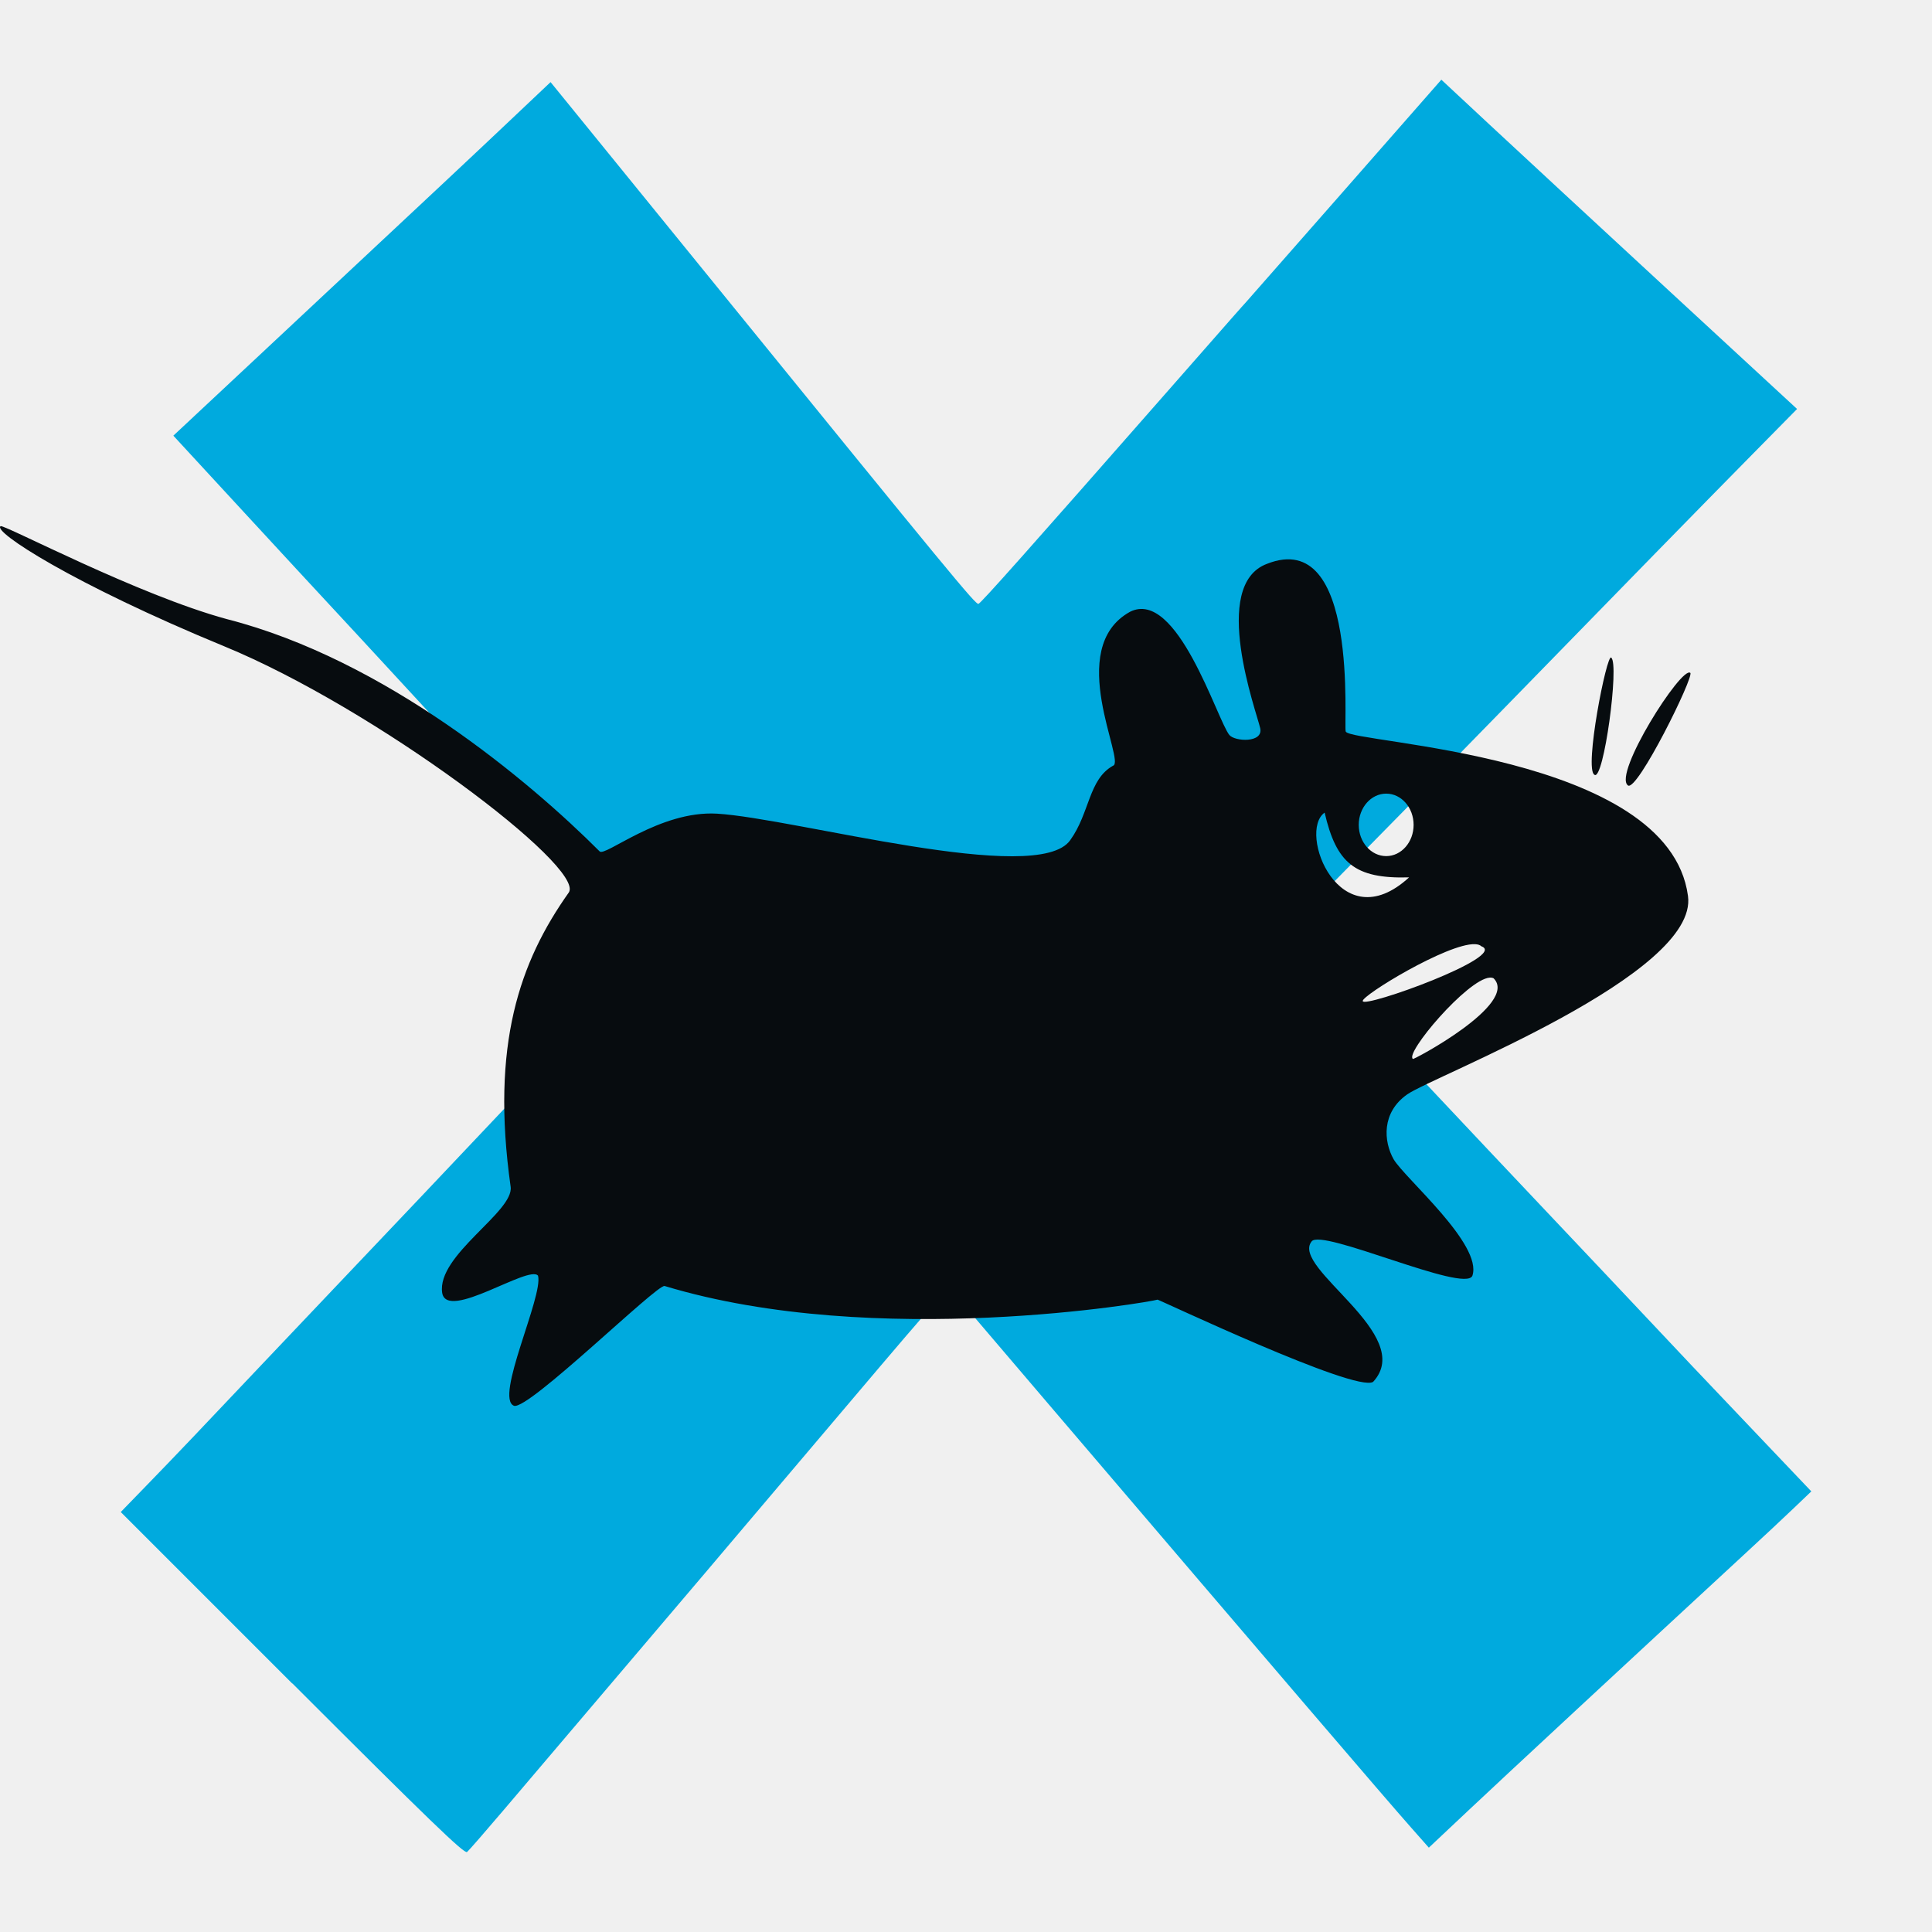
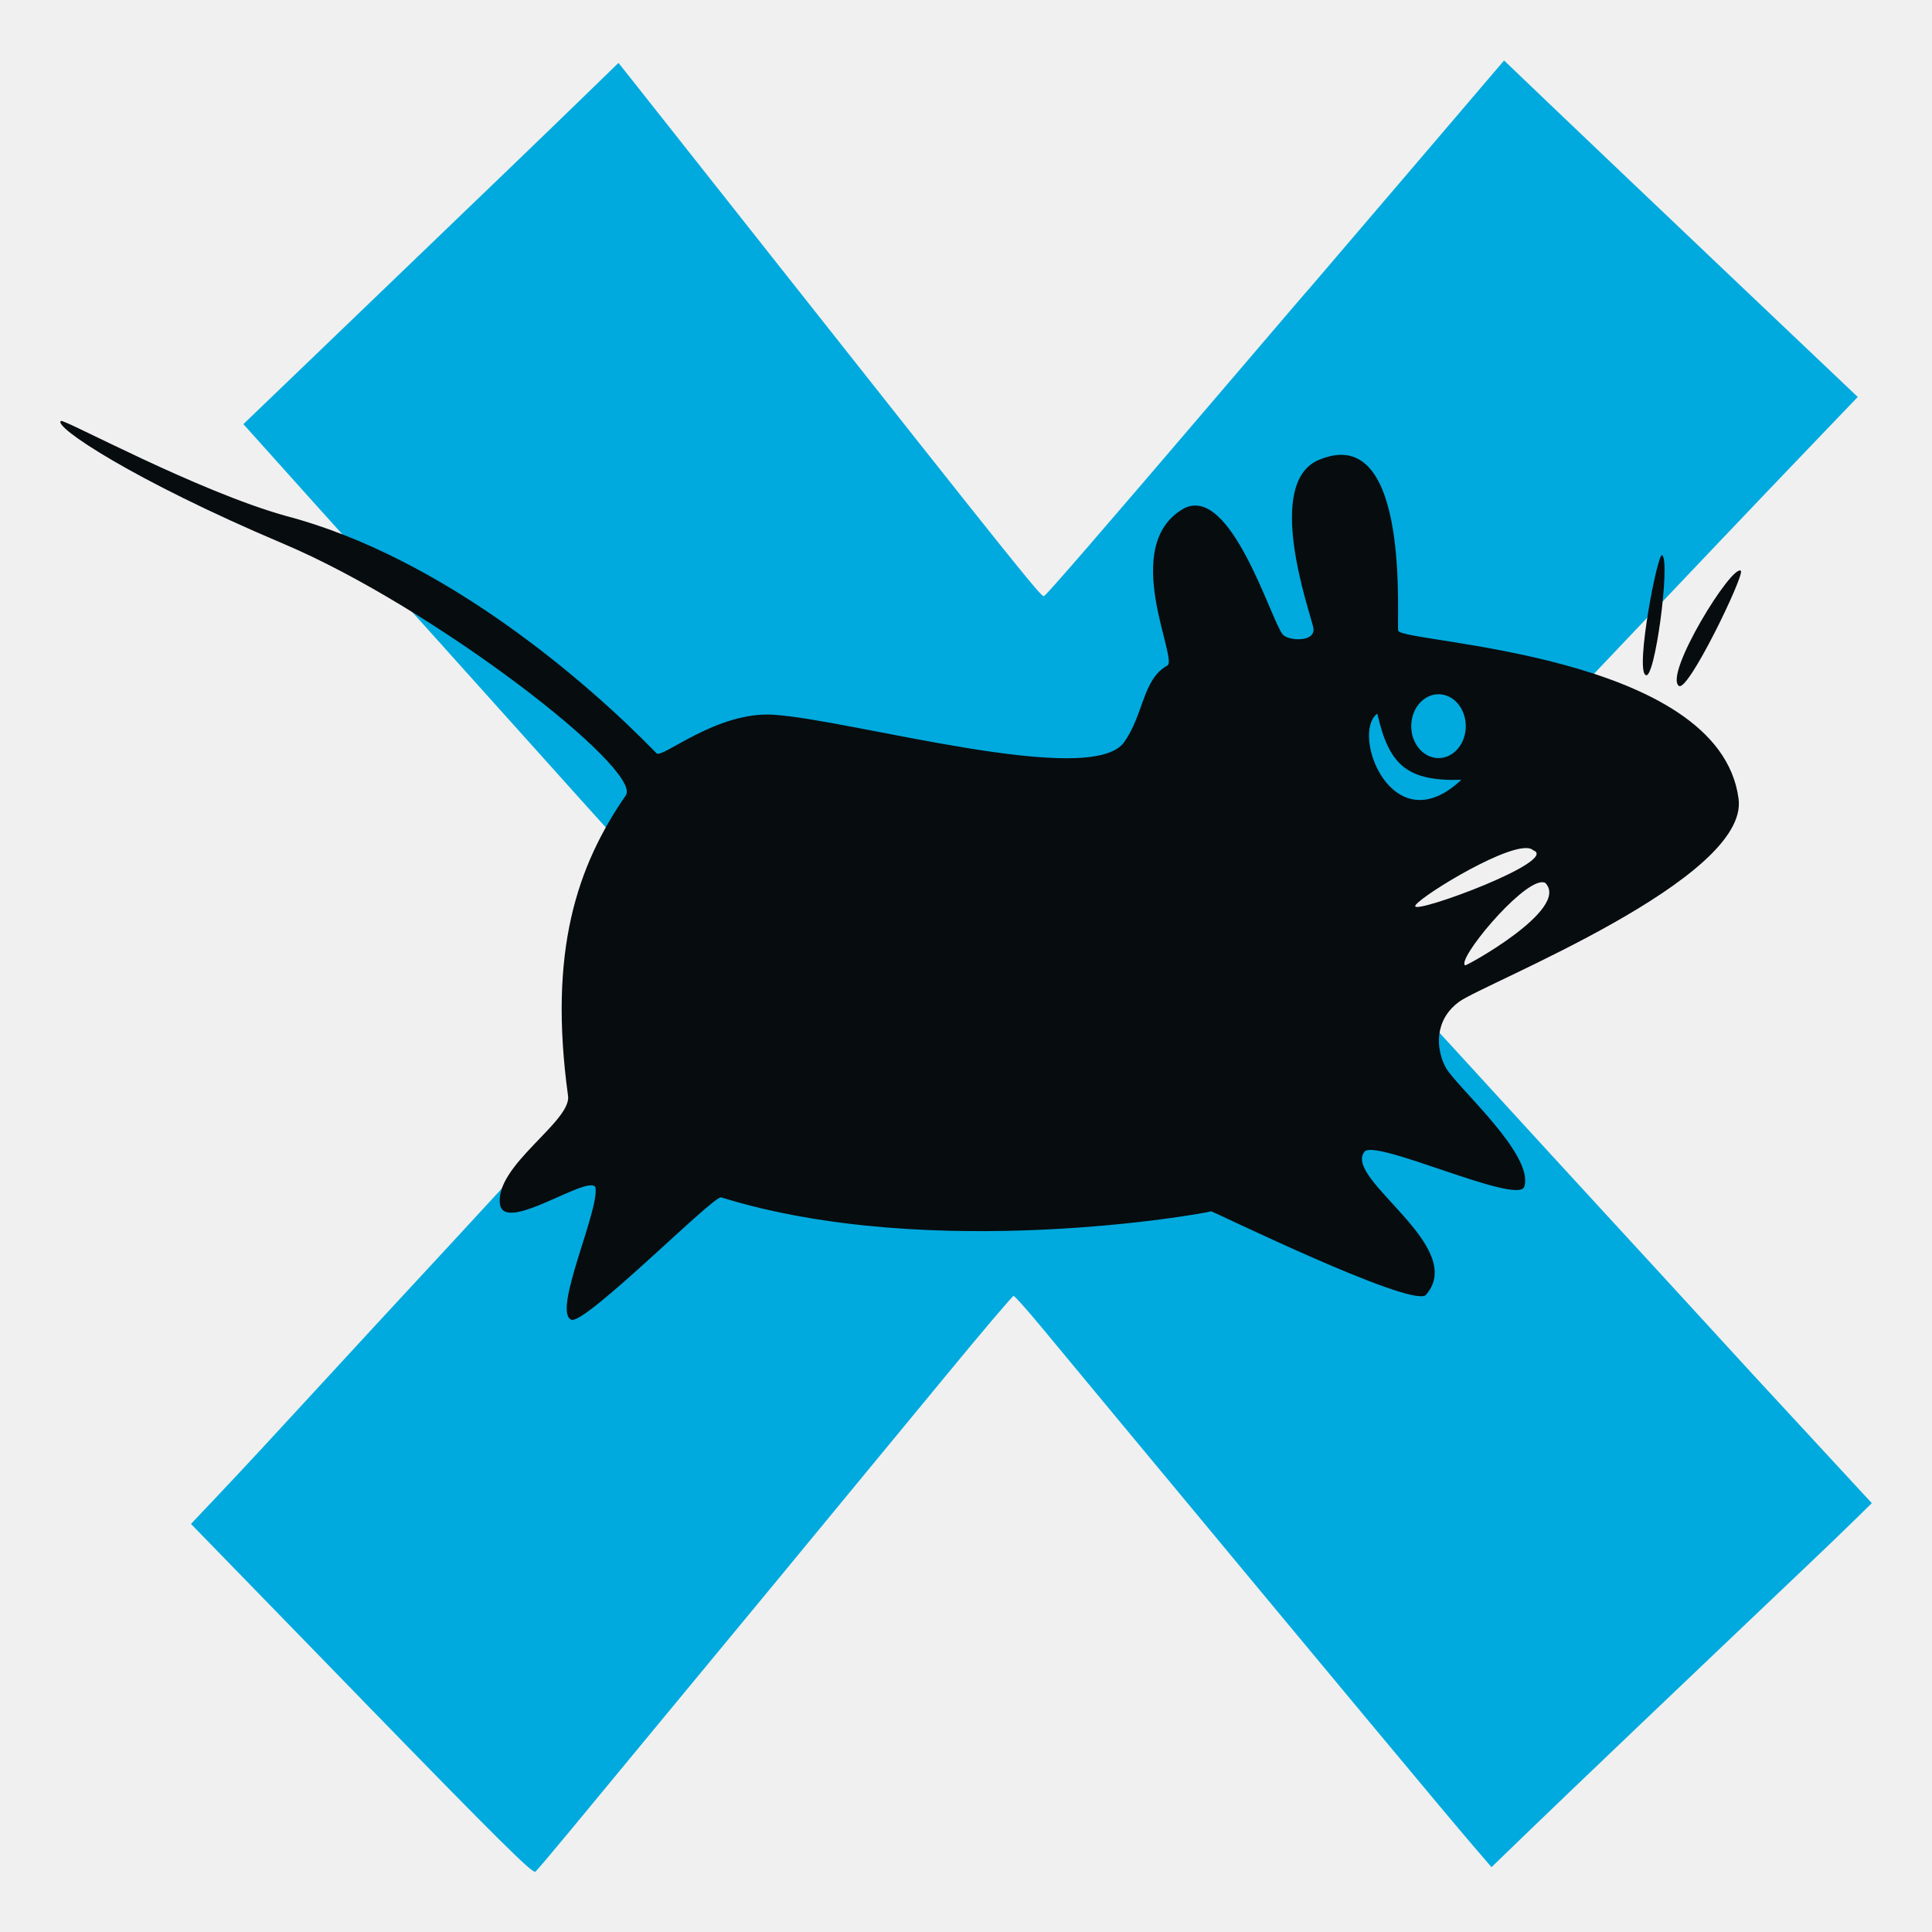
<svg xmlns="http://www.w3.org/2000/svg" width="32" height="32" id="svg2" version="1.0">
  <defs id="defs4">
    <linearGradient id="linearGradient3961">
      <stop id="stop3963" offset="0" style="stop-color:#cecece;stop-opacity:0.702;" />
      <stop id="stop3965" offset="1" style="stop-color:#1d1d1d;stop-opacity:0;" />
    </linearGradient>
    <clipPath clipPathUnits="userSpaceOnUse" id="clipPath1126">
      <rect style="opacity:0.5;vector-effect:none;fill:#ffffff;fill-opacity:1;fill-rule:nonzero;stroke:none;stroke-width:3.025;stroke-linecap:square;stroke-linejoin:miter;stroke-miterlimit:4;stroke-dasharray:none;stroke-dashoffset:0;stroke-opacity:1;paint-order:normal" id="rect1128" width="512" height="512" x="17.85" y="549.145" />
    </clipPath>
  </defs>
-   <g id="layer10" style="display:inline" transform="translate(-27.36585,-1007.325)">
-     <path style="fill:#00aade;fill-opacity:1;stroke-width:0.684" d="m 32.206,1035.209 -2.84,-2.84 0.425,-0.438 c 0.474,-0.488 0.917,-0.953 1.908,-2.002 0.369,-0.39 1.01,-1.066 1.425,-1.502 0.415,-0.436 0.953,-1.003 1.196,-1.26 0.796,-0.843 1.692,-1.789 2.779,-2.937 l 1.07,-1.13 -0.284,-0.292 c -0.156,-0.16 -1.077,-1.151 -2.045,-2.2 -2.393,-2.594 -3.183,-3.449 -3.208,-3.473 -0.012,-0.011 -0.555,-0.6 -1.208,-1.307 l -1.187,-1.287 1.533,-1.433 c 3.054,-2.855 3.37,-3.151 4.037,-3.782 l 0.678,-0.641 0.323,0.397 c 0.178,0.218 1.222,1.503 2.32,2.854 3.99,4.912 4.397,5.406 4.444,5.391 0.044,-0.015 0.793,-0.856 3.169,-3.563 1.04,-1.185 1.199,-1.366 1.266,-1.438 0.023,-0.025 0.76,-0.863 1.637,-1.863 l 1.595,-1.818 0.82,0.764 c 0.451,0.42 1.777,1.647 2.946,2.727 l 2.126,1.963 -0.745,0.756 c -0.893,0.906 -2.041,2.081 -4.115,4.209 -0.849,0.871 -1.986,2.032 -2.528,2.58 -0.542,0.548 -1.01,1.032 -1.041,1.074 -0.052,0.072 0.013,0.152 0.863,1.05 0.506,0.535 1.239,1.314 1.63,1.731 0.391,0.417 1.194,1.268 1.784,1.892 0.59,0.624 1.331,1.408 1.645,1.743 0.598,0.637 0.798,0.848 2.005,2.117 l 0.738,0.776 -0.293,0.28 c -0.161,0.154 -0.513,0.483 -0.781,0.73 -1.809,1.671 -4.042,3.743 -4.6,4.269 l -0.661,0.622 -0.296,-0.335 c -0.453,-0.513 -2.155,-2.502 -6.059,-7.077 -0.381,-0.447 -0.891,-1.045 -1.134,-1.33 -0.243,-0.285 -0.456,-0.518 -0.474,-0.518 -0.018,0 -0.523,0.578 -1.122,1.285 -0.599,0.707 -1.269,1.497 -1.489,1.757 -0.22,0.259 -0.57,0.672 -0.778,0.918 -0.396,0.469 -0.496,0.587 -2.294,2.702 -0.614,0.723 -1.367,1.609 -1.673,1.969 -0.306,0.36 -0.581,0.676 -0.611,0.701 -0.044,0.037 -0.628,-0.527 -2.895,-2.794 z" id="path2626" />
-     <g id="g914" transform="matrix(0.06340862,0,0,0.06340862,-3.718035,969.2774)" style="fill:#070c0f;stroke-width:15.771">
-       <path style="display:inline;fill:#070c0f;fill-opacity:1;fill-rule:evenodd;stroke:none;stroke-width:0.087pt;stroke-linecap:butt;stroke-linejoin:miter;stroke-opacity:1" id="path13-8" d="m 931.745,775.799 c -2.292,-1.896 -20.265,26.462 -16.291,29.405 2.39,1.788 17.315,-28.394 16.291,-29.405 z" />
-       <path style="display:inline;fill:#070c0f;fill-opacity:1;fill-rule:evenodd;stroke:none;stroke-width:0.087pt;stroke-linecap:butt;stroke-linejoin:miter;stroke-opacity:1" id="path18-8" d="m 911.084,771.825 c -1.134,-1.317 -7.154,29.243 -4.37,30.596 2.39,1.788 6.552,-29.006 4.37,-30.596 z" />
-       <path id="path14-8" d="m 490.393,737.472 c -2.354,1.289 18.834,15.102 58.422,31.401 39.591,16.298 94.282,57.608 89.994,64.275 -12.859,18.112 -20.444,39.774 -15.209,76.878 0.944,6.531 -19.356,17.872 -17.879,27.727 1.235,7.498 22.689,-7.434 25.035,-4.486 1.435,5.291 -11.478,32.071 -6.259,33.985 3.817,1.134 37.376,-31.844 39.326,-31.294 55.342,16.731 127.348,4.097 128.743,3.567 -0.131,-0.291 51.814,24.421 56.329,21.468 11.388,-12.332 -21.582,-29.713 -16.085,-36.655 2.41,-3.635 40.157,13.647 42.017,8.929 2.706,-8.167 -17.528,-25.316 -20.571,-30.397 -2.647,-4.684 -3.221,-12.249 3.567,-16.982 6.791,-4.733 76.223,-31.29 73.311,-51.843 -5.034,-37.346 -88.055,-39.771 -89.396,-42.914 -0.63,-1.477 3.653,-53.404 -20.571,-43.811 -14.915,5.551 -2.738,38.636 -1.773,42.914 0.89,3.938 -6.636,3.523 -8.053,1.794 -3.164,-3.864 -13.611,-38.349 -25.932,-32.191 -17.281,9.528 -1.017,39.258 -4.464,40.223 -6.403,3.578 -6.04,12.318 -11.172,19.438 -8.463,12.129 -71.787,-5.681 -92.258,-6.921 -14.987,-0.885 -29.321,11.411 -30.674,9.847 -18.248,-18.274 -56.002,-50.095 -97.363,-60.665 -23.195,-6.295 -57.701,-24.519 -59.084,-24.287 z m 361.919,69.872 c 3.957,0 7.156,3.654 7.156,8.16 10e-6,4.506 -3.199,8.16 -7.156,8.16 -3.957,0 -7.177,-3.654 -7.177,-8.16 10e-6,-4.506 3.22,-8.16 7.177,-8.16 z m -16.085,4.956 c 3.046,13.147 7.8,17.337 22.066,16.918 -18.158,16.651 -29.194,-11.879 -22.066,-16.918 z m 39.261,34.37 c 0.743,0.028 1.315,0.198 1.688,0.555 7.154,2.593 -30.743,16.239 -30.995,14.312 -0.394,-1.375 22.125,-15.139 29.307,-14.867 z m 3.845,8.737 c 0.392,-0.03 0.736,0.022 1.025,0.171 6.752,6.709 -21.378,21.584 -21.062,21.062 -2.267,-1.37 14.163,-20.777 20.037,-21.233 z" style="display:inline;fill:#070c0f;fill-opacity:1;fill-rule:evenodd;stroke:none;stroke-width:0.145pt;stroke-linecap:butt;stroke-linejoin:miter;stroke-opacity:1" />
+   <g id="layer10" style="display:inline" transform="translate(-27.36585,-1015.325)">
+     <path style="fill:#00aade;fill-opacity:1;stroke-width:0.965" d="m 33.352,1043.468 -2.823,-2.902 0.423,-0.447 c 0.471,-0.498 0.912,-0.974 1.897,-2.045 0.366,-0.399 1.004,-1.089 1.417,-1.535 0.413,-0.445 0.948,-1.025 1.189,-1.287 0.792,-0.861 1.682,-1.828 2.763,-3.001 l 1.064,-1.155 -0.282,-0.298 c -0.155,-0.164 -1.07,-1.176 -2.033,-2.248 -2.379,-2.65 -3.164,-3.524 -3.189,-3.549 -0.012,-0.02 -0.552,-0.612 -1.201,-1.336 l -1.18,-1.315 1.524,-1.464 c 3.036,-2.917 3.35,-3.22 4.014,-3.864 l 0.675,-0.655 0.322,0.406 c 0.177,0.223 1.215,1.536 2.306,2.917 3.967,5.019 4.372,5.524 4.418,5.509 0.044,-0.02 0.788,-0.875 3.15,-3.641 1.034,-1.211 1.192,-1.395 1.259,-1.469 0.023,-0.026 0.755,-0.882 1.627,-1.904 l 1.586,-1.858 0.816,0.78 c 0.449,0.429 1.767,1.683 2.929,2.787 l 2.113,2.006 -0.741,0.773 c -0.888,0.926 -2.029,2.126 -4.092,4.301 -0.844,0.89 -1.975,2.076 -2.513,2.637 -0.538,0.56 -1.004,1.054 -1.035,1.098 -0.052,0.074 0.013,0.156 0.858,1.073 0.503,0.547 1.232,1.343 1.621,1.769 0.389,0.426 1.187,1.296 1.774,1.934 0.587,0.638 1.323,1.439 1.635,1.781 0.595,0.651 0.793,0.866 1.993,2.163 l 0.733,0.793 -0.292,0.286 c -0.16,0.158 -0.51,0.493 -0.776,0.746 -1.798,1.707 -4.018,3.824 -4.574,4.362 l -0.657,0.635 -0.294,-0.342 c -0.451,-0.525 -2.143,-2.556 -6.024,-7.232 -0.379,-0.457 -0.886,-1.068 -1.127,-1.359 -0.241,-0.291 -0.453,-0.529 -0.471,-0.529 -0.018,0 -0.52,0.591 -1.115,1.314 -0.596,0.722 -1.262,1.53 -1.481,1.795 -0.219,0.265 -0.567,0.687 -0.773,0.938 -0.394,0.479 -0.493,0.599 -2.281,2.761 -0.611,0.738 -1.359,1.644 -1.663,2.012 -0.304,0.368 -0.577,0.691 -0.608,0.717 -0.044,0.038 -0.625,-0.538 -2.879,-2.855 z" id="path2626" />
+     <g id="g914" transform="matrix(0.06304088,0,0,0.06479182,-2.537763,974.5146)" style="fill:#070c0f;stroke-width:22.079">
+       <path style="display:inline;fill:#070c0f;fill-opacity:1;fill-rule:evenodd;stroke:none;stroke-width:0.121pt;stroke-linecap:butt;stroke-linejoin:miter;stroke-opacity:1" id="path13-8" d="m 931.745,775.799 c -2.292,-1.896 -20.265,26.462 -16.291,29.405 2.39,1.788 17.315,-28.394 16.291,-29.405 z" />
+       <path style="display:inline;fill:#070c0f;fill-opacity:1;fill-rule:evenodd;stroke:none;stroke-width:0.121pt;stroke-linecap:butt;stroke-linejoin:miter;stroke-opacity:1" id="path18-8" d="m 911.084,771.825 c -1.134,-1.317 -7.154,29.243 -4.37,30.596 2.39,1.788 6.552,-29.006 4.37,-30.596 z" />
+       <path id="path14-8" d="m 490.393,737.472 c -2.354,1.289 18.834,15.102 58.422,31.401 39.591,16.298 94.282,57.608 89.994,64.275 -12.859,18.112 -20.444,39.774 -15.209,76.878 0.944,6.531 -19.356,17.872 -17.879,27.727 1.235,7.498 22.689,-7.434 25.035,-4.486 1.435,5.291 -11.478,32.071 -6.259,33.985 3.817,1.134 37.376,-31.844 39.326,-31.294 55.342,16.731 127.348,4.097 128.743,3.567 -0.131,-0.291 51.814,24.421 56.329,21.468 11.388,-12.332 -21.582,-29.713 -16.085,-36.655 2.41,-3.635 40.157,13.647 42.017,8.929 2.706,-8.167 -17.528,-25.316 -20.571,-30.397 -2.647,-4.684 -3.221,-12.249 3.567,-16.982 6.791,-4.733 76.223,-31.29 73.311,-51.843 -5.034,-37.346 -88.055,-39.771 -89.396,-42.914 -0.63,-1.477 3.653,-53.404 -20.571,-43.811 -14.915,5.551 -2.738,38.636 -1.773,42.914 0.89,3.938 -6.636,3.523 -8.053,1.794 -3.164,-3.864 -13.611,-38.349 -25.932,-32.191 -17.281,9.528 -1.017,39.258 -4.464,40.223 -6.403,3.578 -6.04,12.318 -11.172,19.438 -8.463,12.129 -71.787,-5.681 -92.258,-6.921 -14.987,-0.885 -29.321,11.411 -30.674,9.847 -18.248,-18.274 -56.002,-50.095 -97.363,-60.665 -23.195,-6.295 -57.701,-24.519 -59.084,-24.287 z m 361.919,69.872 c 3.957,0 7.156,3.654 7.156,8.16 10e-6,4.506 -3.199,8.16 -7.156,8.16 -3.957,0 -7.177,-3.654 -7.177,-8.16 10e-6,-4.506 3.22,-8.16 7.177,-8.16 z m -16.085,4.956 c 3.046,13.147 7.8,17.337 22.066,16.918 -18.158,16.651 -29.194,-11.879 -22.066,-16.918 z m 39.261,34.37 c 0.743,0.028 1.315,0.198 1.688,0.555 7.154,2.593 -30.743,16.239 -30.995,14.312 -0.394,-1.375 22.125,-15.139 29.307,-14.867 z m 3.845,8.737 c 0.392,-0.03 0.736,0.022 1.025,0.171 6.752,6.709 -21.378,21.584 -21.062,21.062 -2.267,-1.37 14.163,-20.777 20.037,-21.233 z" style="display:inline;fill:#070c0f;fill-opacity:1;fill-rule:evenodd;stroke:none;stroke-width:0.202pt;stroke-linecap:butt;stroke-linejoin:miter;stroke-opacity:1" />
    </g>
  </g>
</svg>
